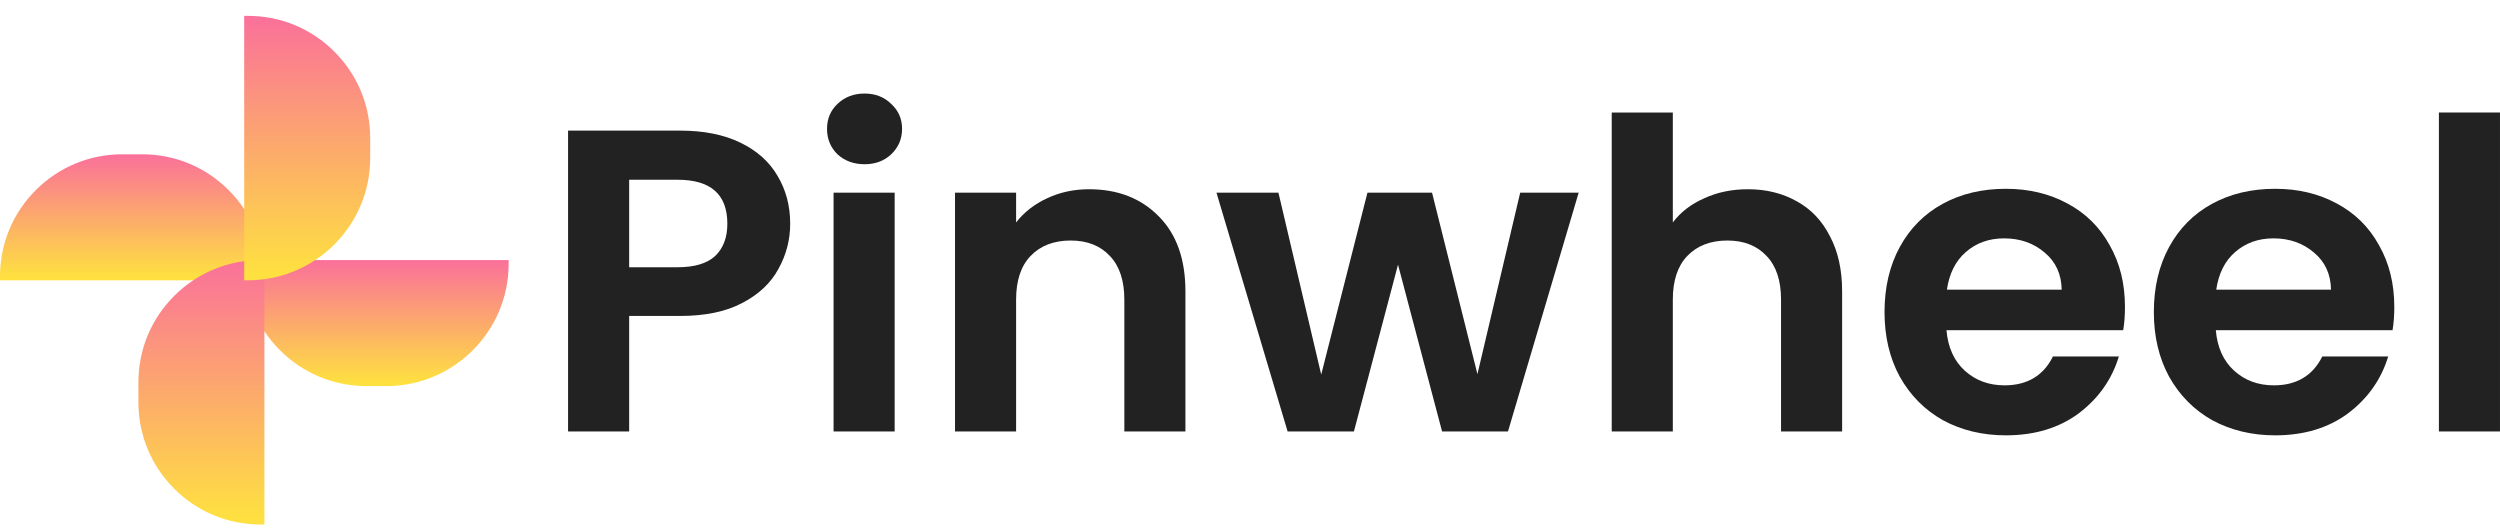
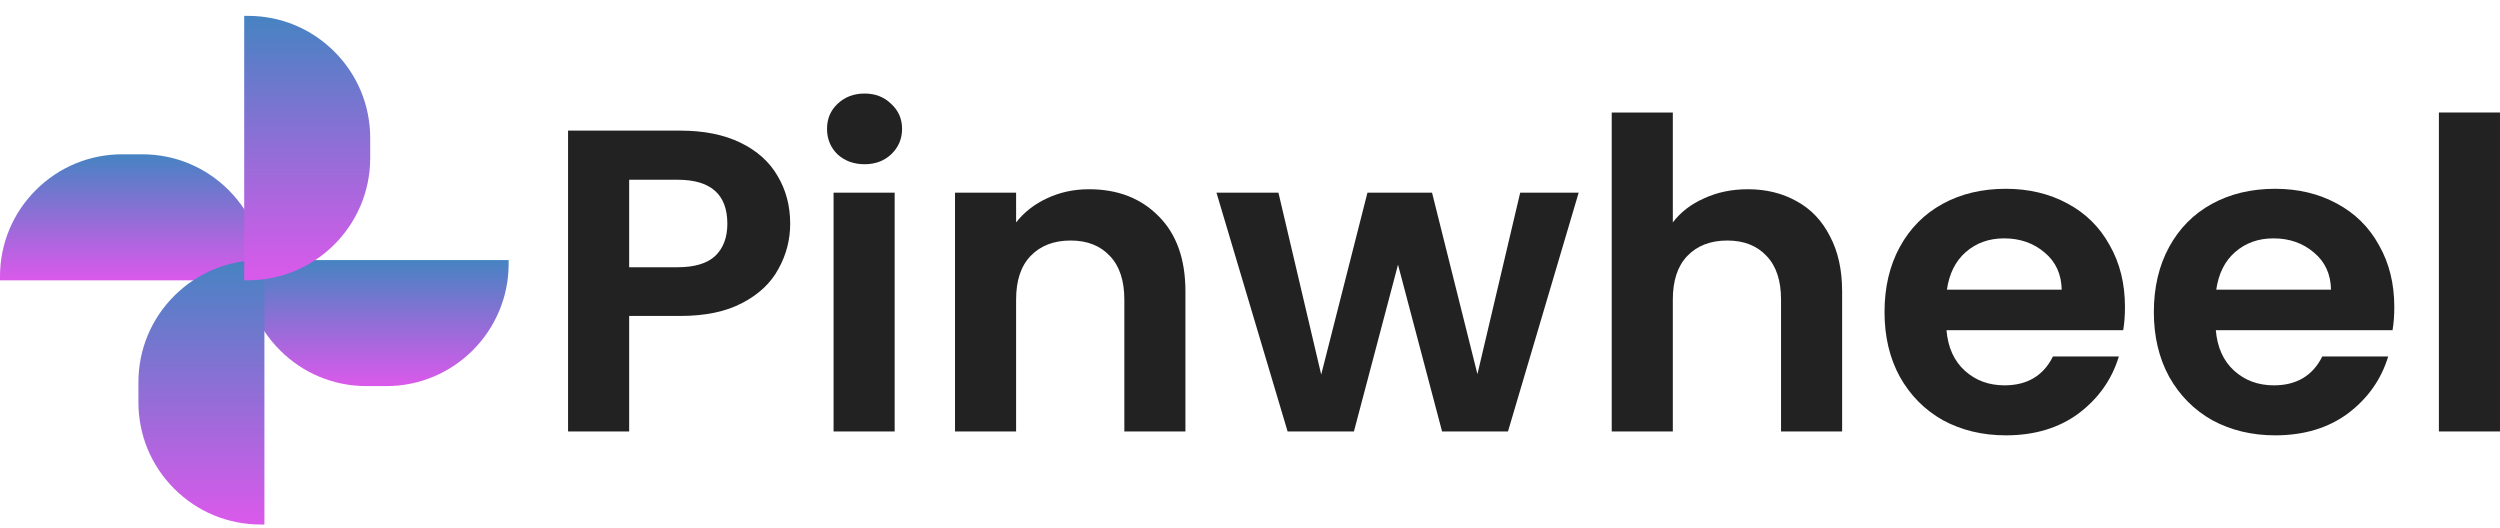
<svg xmlns="http://www.w3.org/2000/svg" width="147" height="31" viewBox="0 0 147 31" fill="none">
  <path d="M46.463 13.154C46.463 14.1 46.232 14.987 45.77 15.815C45.325 16.643 44.615 17.311 43.64 17.817C42.682 18.324 41.468 18.578 39.997 18.578H36.995V25.37H33.402V7.68H39.997C41.382 7.68 42.563 7.916 43.538 8.389C44.513 8.863 45.24 9.513 45.719 10.341C46.215 11.169 46.463 12.107 46.463 13.154ZM39.843 15.714C40.835 15.714 41.571 15.494 42.05 15.055C42.529 14.599 42.768 13.965 42.768 13.154C42.768 11.431 41.793 10.569 39.843 10.569H36.995V15.714H39.843Z" fill="#222222" />
  <path d="M50.835 9.657C50.202 9.657 49.672 9.462 49.244 9.074C48.834 8.668 48.629 8.17 48.629 7.578C48.629 6.987 48.834 6.497 49.244 6.109C49.672 5.703 50.202 5.5 50.835 5.5C51.468 5.5 51.99 5.703 52.401 6.109C52.828 6.497 53.042 6.987 53.042 7.578C53.042 8.17 52.828 8.668 52.401 9.074C51.99 9.462 51.468 9.657 50.835 9.657ZM52.606 11.329V25.37H49.014V11.329H52.606Z" fill="#222222" />
  <path d="M64.032 11.127C65.726 11.127 67.094 11.659 68.138 12.723C69.181 13.771 69.703 15.241 69.703 17.133V25.37H66.111V17.615C66.111 16.5 65.829 15.646 65.264 15.055C64.7 14.447 63.93 14.143 62.955 14.143C61.962 14.143 61.176 14.447 60.594 15.055C60.029 15.646 59.747 16.5 59.747 17.615V25.37H56.155V11.329H59.747V13.078C60.226 12.47 60.834 11.997 61.569 11.659C62.322 11.304 63.143 11.127 64.032 11.127Z" fill="#222222" />
  <path d="M92.826 11.329L88.669 25.37H84.794L82.203 15.562L79.611 25.37H75.711L71.528 11.329H75.172L77.687 22.025L80.406 11.329H84.204L86.873 21.999L89.387 11.329H92.826Z" fill="#222222" />
  <path d="M102.775 11.127C103.853 11.127 104.811 11.363 105.649 11.836C106.487 12.293 107.137 12.977 107.599 13.889C108.078 14.785 108.317 15.866 108.317 17.133V25.37H104.725V17.615C104.725 16.5 104.443 15.646 103.878 15.055C103.314 14.447 102.544 14.143 101.569 14.143C100.577 14.143 99.79 14.447 99.208 15.055C98.644 15.646 98.362 16.5 98.362 17.615V25.37H94.769V6.615H98.362V13.078C98.823 12.47 99.439 11.997 100.209 11.659C100.979 11.304 101.834 11.127 102.775 11.127Z" fill="#222222" />
  <path d="M124.948 18.046C124.948 18.552 124.914 19.009 124.845 19.414H114.453C114.539 20.428 114.898 21.222 115.531 21.797C116.164 22.371 116.942 22.658 117.866 22.658C119.2 22.658 120.15 22.092 120.714 20.96H124.589C124.178 22.312 123.391 23.427 122.228 24.306C121.065 25.167 119.637 25.598 117.943 25.598C116.575 25.598 115.343 25.302 114.248 24.711C113.17 24.103 112.324 23.25 111.708 22.151C111.109 21.053 110.81 19.786 110.81 18.35C110.81 16.897 111.109 15.621 111.708 14.523C112.307 13.425 113.145 12.58 114.223 11.988C115.3 11.397 116.54 11.101 117.943 11.101C119.295 11.101 120.5 11.389 121.561 11.963C122.639 12.537 123.468 13.357 124.05 14.421C124.649 15.469 124.948 16.677 124.948 18.046ZM121.228 17.032C121.21 16.119 120.877 15.393 120.227 14.852C119.577 14.295 118.781 14.016 117.84 14.016C116.951 14.016 116.198 14.286 115.582 14.827C114.984 15.351 114.616 16.086 114.479 17.032H121.228Z" fill="#222222" />
  <path d="M140.785 18.046C140.785 18.552 140.751 19.009 140.682 19.414H130.29C130.376 20.428 130.735 21.222 131.368 21.797C132.001 22.371 132.779 22.658 133.703 22.658C135.037 22.658 135.986 22.092 136.551 20.96H140.426C140.015 22.312 139.228 23.427 138.065 24.306C136.902 25.167 135.473 25.598 133.78 25.598C132.411 25.598 131.18 25.302 130.085 24.711C129.007 24.103 128.16 23.25 127.545 22.151C126.946 21.053 126.646 19.786 126.646 18.35C126.646 16.897 126.946 15.621 127.545 14.523C128.143 13.425 128.981 12.58 130.059 11.988C131.137 11.397 132.377 11.101 133.78 11.101C135.131 11.101 136.337 11.389 137.398 11.963C138.475 12.537 139.305 13.357 139.887 14.421C140.485 15.469 140.785 16.677 140.785 18.046ZM137.064 17.032C137.047 16.119 136.713 15.393 136.063 14.852C135.413 14.295 134.618 14.016 133.677 14.016C132.788 14.016 132.035 14.286 131.419 14.827C130.82 15.351 130.453 16.086 130.316 17.032H137.064Z" fill="#222222" />
  <path d="M146.999 6.615V25.37H143.407V6.615H146.999Z" fill="#222222" />
  <path d="M16.464 20.597C15.107 19.24 14.359 17.436 14.359 15.516V15.293H29.908V15.516C29.908 19.478 26.684 22.702 22.721 22.702H21.545C19.626 22.702 17.821 21.954 16.464 20.597Z" fill="url(#paint0_linear_34_186)" />
  <path d="M7.42138e-05 16.259C-4.07928e-08 14.339 0.748 12.535 2.105 11.178C3.462 9.82 5.267 9.073 7.186 9.073H8.362C10.282 9.073 12.086 9.82 13.444 11.178C14.801 12.535 15.548 14.34 15.548 16.259V16.482H0L7.42138e-05 16.259Z" fill="url(#paint1_linear_34_186)" />
  <path d="M10.243 28.737C8.886 27.38 8.139 25.575 8.139 23.655L8.139 22.479C8.139 20.56 8.886 18.755 10.243 17.398C11.601 16.041 13.405 15.293 15.325 15.293H15.547V30.841H15.325C13.405 30.841 11.601 30.094 10.243 28.737Z" fill="url(#paint2_linear_34_186)" />
  <path d="M14.359 0.933H14.582C16.502 0.933 18.306 1.681 19.663 3.038C21.021 4.395 21.768 6.2 21.768 8.119V9.295C21.768 13.258 18.545 16.482 14.582 16.482H14.359V0.933Z" fill="url(#paint3_linear_34_186)" />
  <defs>
    <linearGradient id="paint0_linear_34_186" x1="14.51" y1="15.293" x2="14.51" y2="22.558" gradientUnits="userSpaceOnUse">
-       <stop stop-color="#FA709A" />
-       <stop offset="1" stop-color="#FEE140" />
+       <stop stop-color="#4683c2" />
+       <stop offset="1" stop-color="#d85aea" />
    </linearGradient>
    <linearGradient id="paint1_linear_34_186" x1="0.151" y1="9.073" x2="0.151" y2="16.338" gradientUnits="userSpaceOnUse">
-       <stop stop-color="#FA709A" />
-       <stop offset="1" stop-color="#FEE140" />
+       <stop stop-color="#4683c2" />
+       <stop offset="1" stop-color="#d85aea" />
    </linearGradient>
    <linearGradient id="paint2_linear_34_186" x1="8.21" y1="15.293" x2="8.21" y2="30.54" gradientUnits="userSpaceOnUse">
-       <stop stop-color="#FA709A" />
-       <stop offset="1" stop-color="#FEE140" />
+       <stop stop-color="#4683c2" />
+       <stop offset="1" stop-color="#d85aea" />
    </linearGradient>
    <linearGradient id="paint3_linear_34_186" x1="14.431" y1="0.933" x2="14.431" y2="16.18" gradientUnits="userSpaceOnUse">
-       <stop stop-color="#FA709A" />
-       <stop offset="1" stop-color="#FEE140" />
+       <stop stop-color="#4683c2" />
+       <stop offset="1" stop-color="#d85aea" />
    </linearGradient>
  </defs>
</svg>
